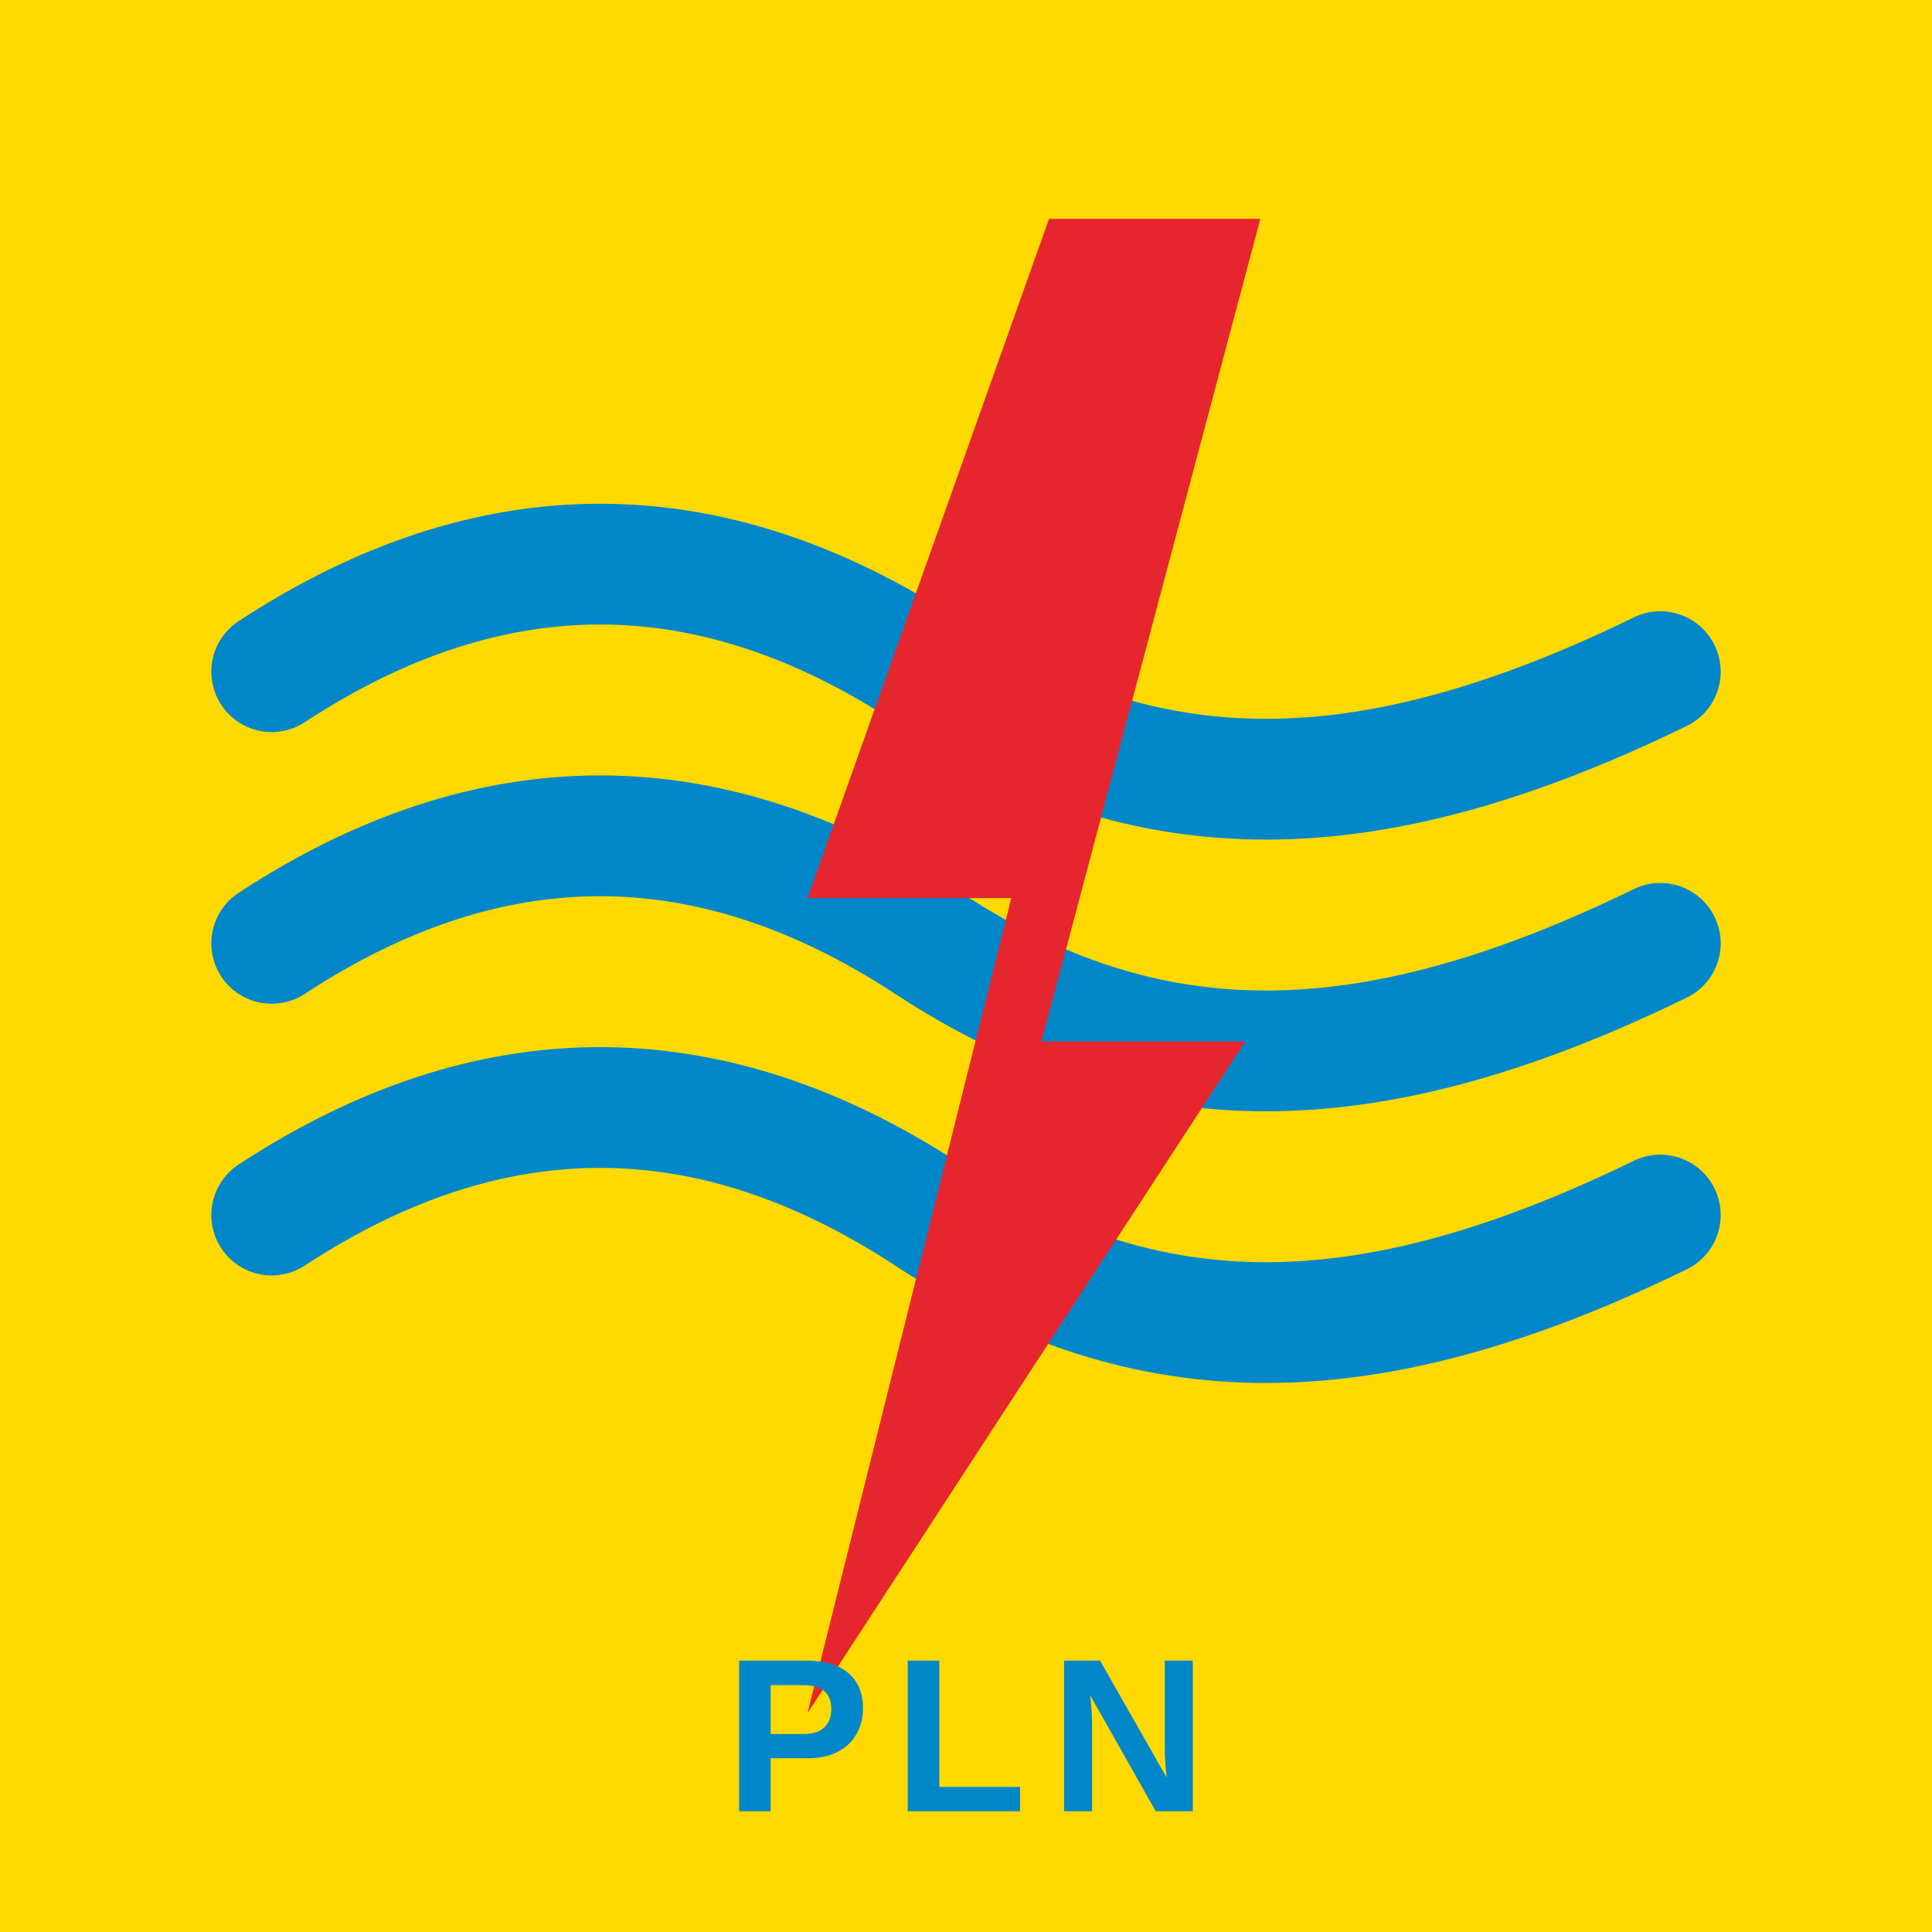
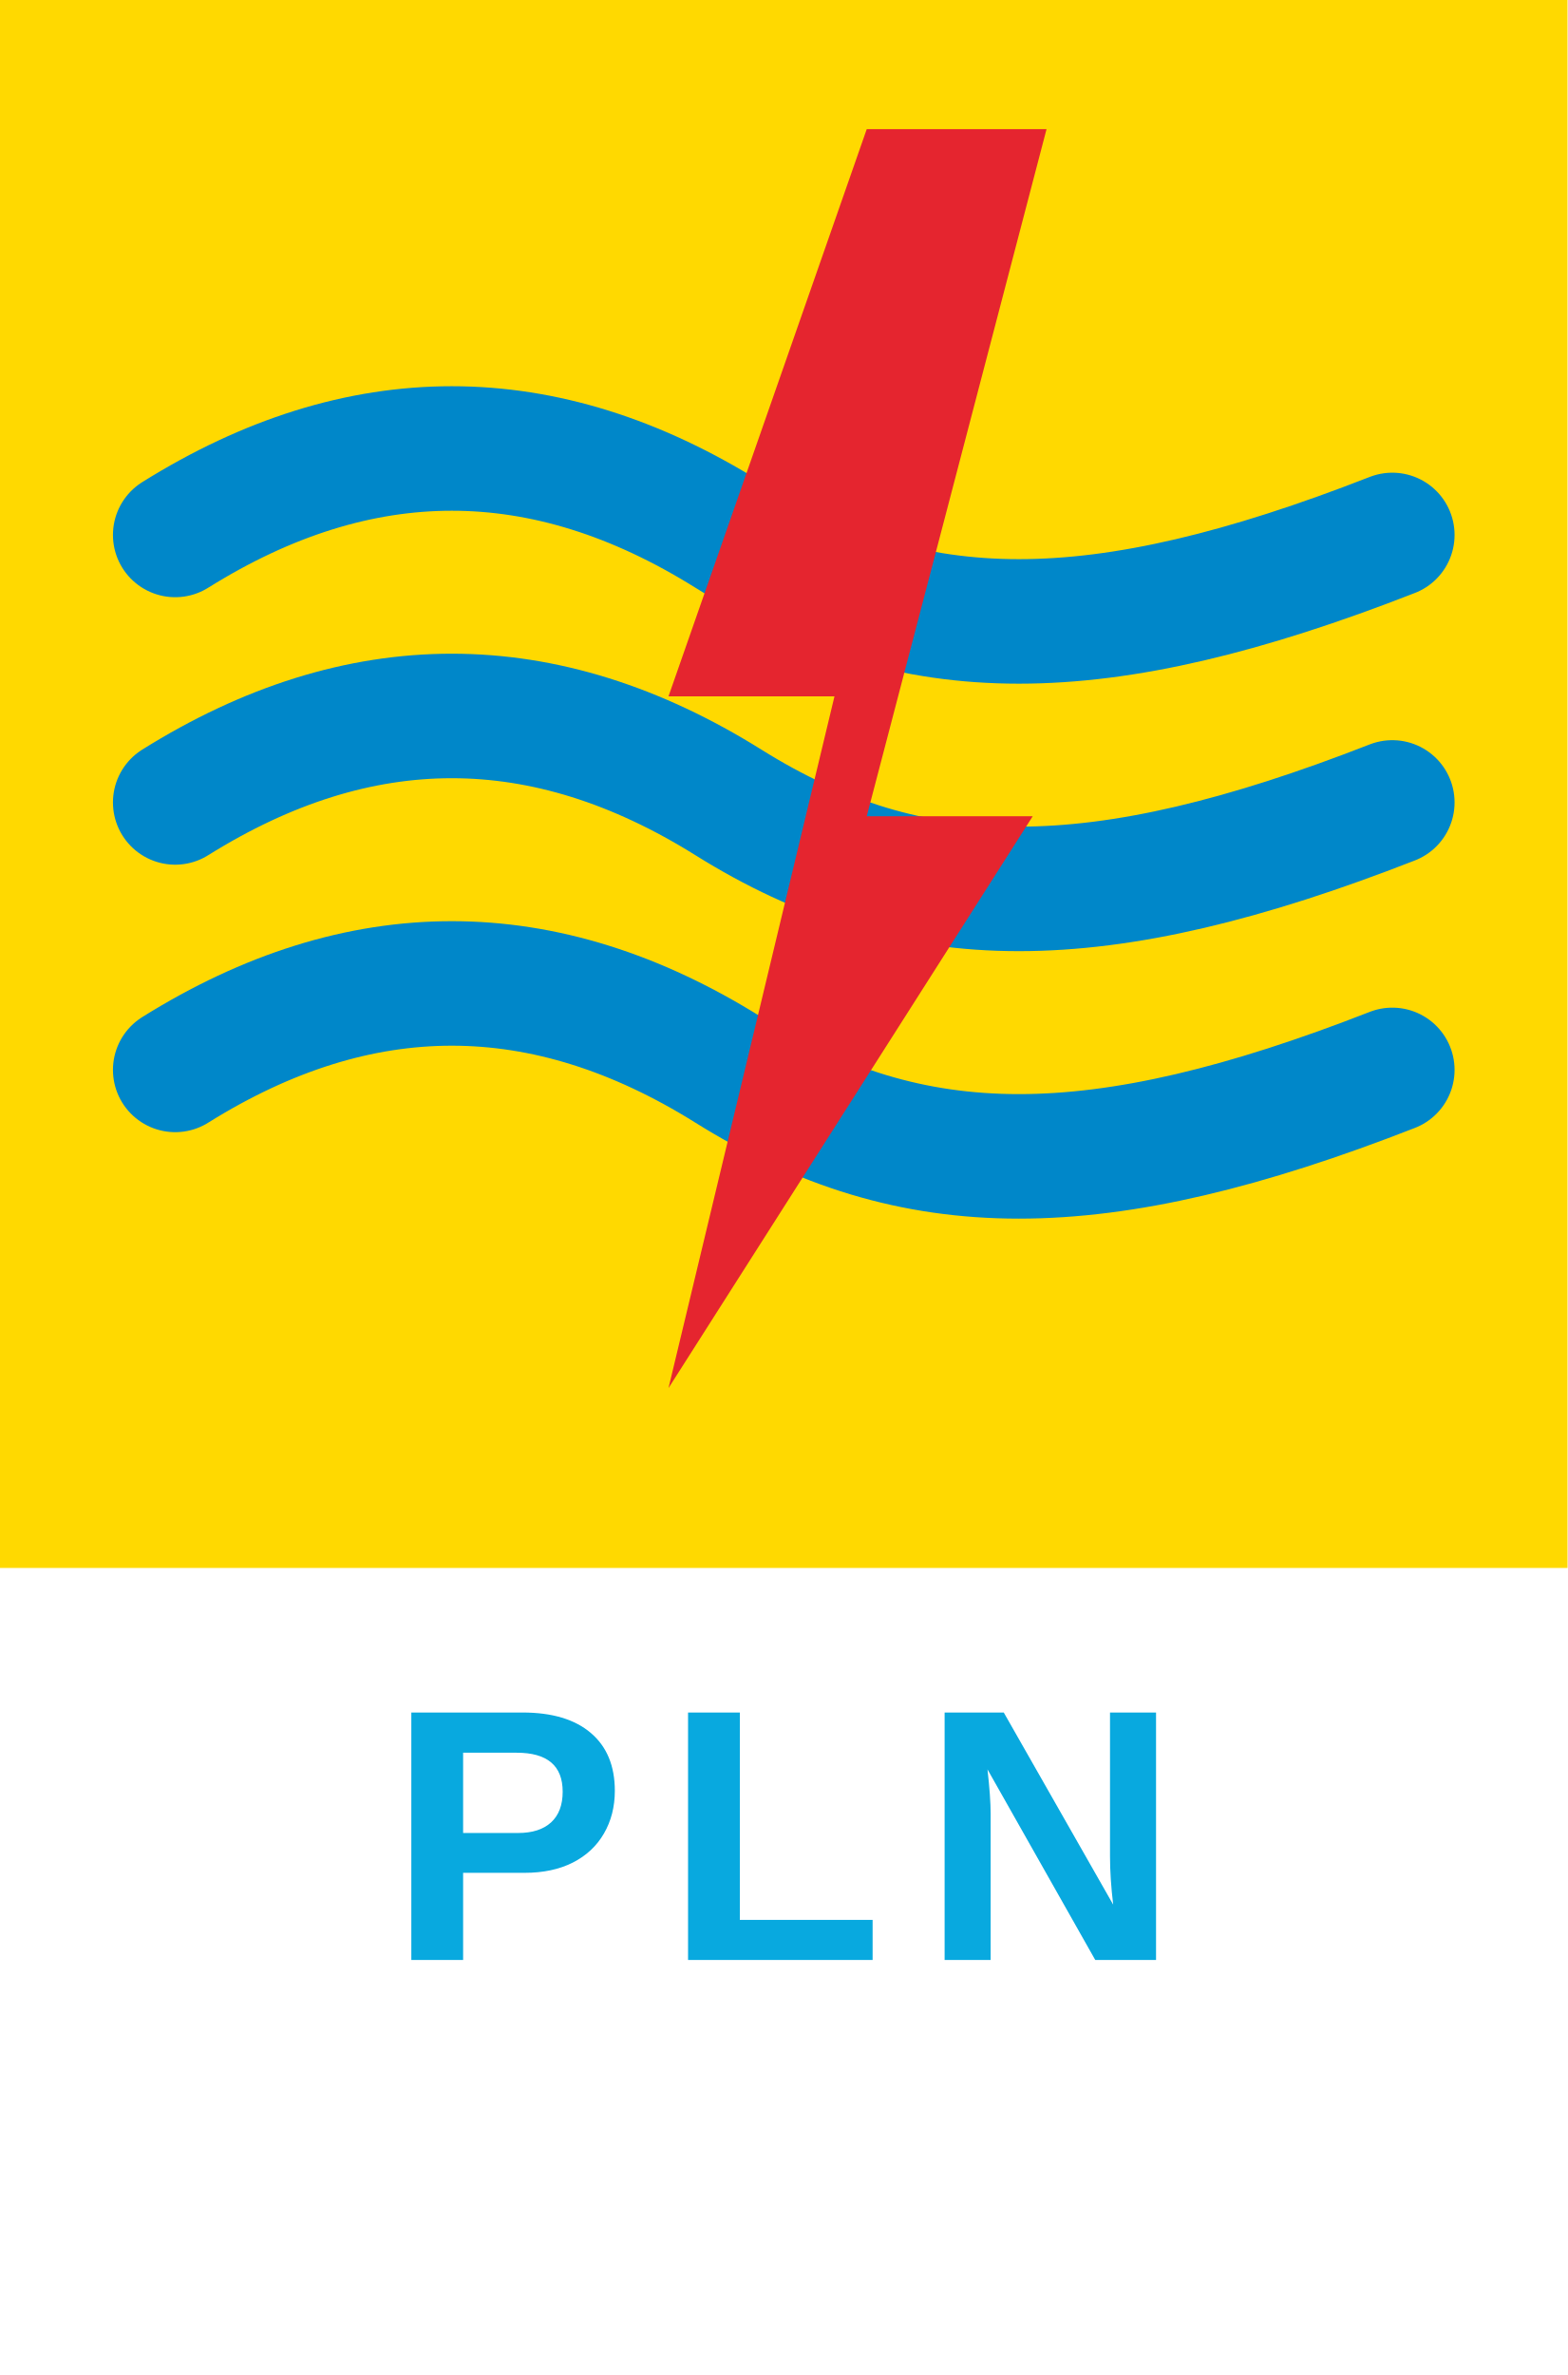
- <svg xmlns="http://www.w3.org/2000/svg" viewBox="0 0 512 512">
-   <rect width="512" height="512" fill="#ffd900" />
-   <g fill="none" stroke="#0087c9" stroke-width="32" stroke-linecap="round">
-     <path d="M72 178 C130 140 188 140 246 178 S362 216 440 178" />
-     <path d="M72 250 C130 212 188 212 246 250 S362 288 440 250" />
-     <path d="M72 322 C130 284 188 284 246 322 S362 360 440 322" />
+ <svg xmlns="http://www.w3.org/2000/svg" viewBox="0 0 340 515" role="img" aria-label="PLN">
+   <rect x="0" y="0" width="340" height="340" fill="#ffd900" />
+   <g fill="none" stroke="#0087c9" stroke-width="27" stroke-linecap="round">
+     <path d="M38 116 C78 91 118 91 158 116 S238 141 302 116" />
+     <path d="M38 174 C78 149 118 149 158 174 S238 199 302 174" />
+     <path d="M38 232 C78 207 118 207 158 232 S238 257 302 232" />
  </g>
-   <path d="M278 58 L214 238 H268 L214 454 L330 276 H276 L334 58 Z" fill="#e5262f" />
-   <text x="256" y="480" text-anchor="middle" font-family="Arial,Helvetica,sans-serif" font-size="58" font-weight="800" fill="#0087c9" letter-spacing="6">PLN</text>
+   <path d="M188 28 L145 151 H181 L145 301 L224 177 H188 L227 28 Z" fill="#e5252f" />
+   <text x="170" y="425" text-anchor="middle" font-family="Arial,Helvetica,sans-serif" font-size="78" font-weight="700" fill="#08a9df" letter-spacing="8">PLN</text>
</svg>
